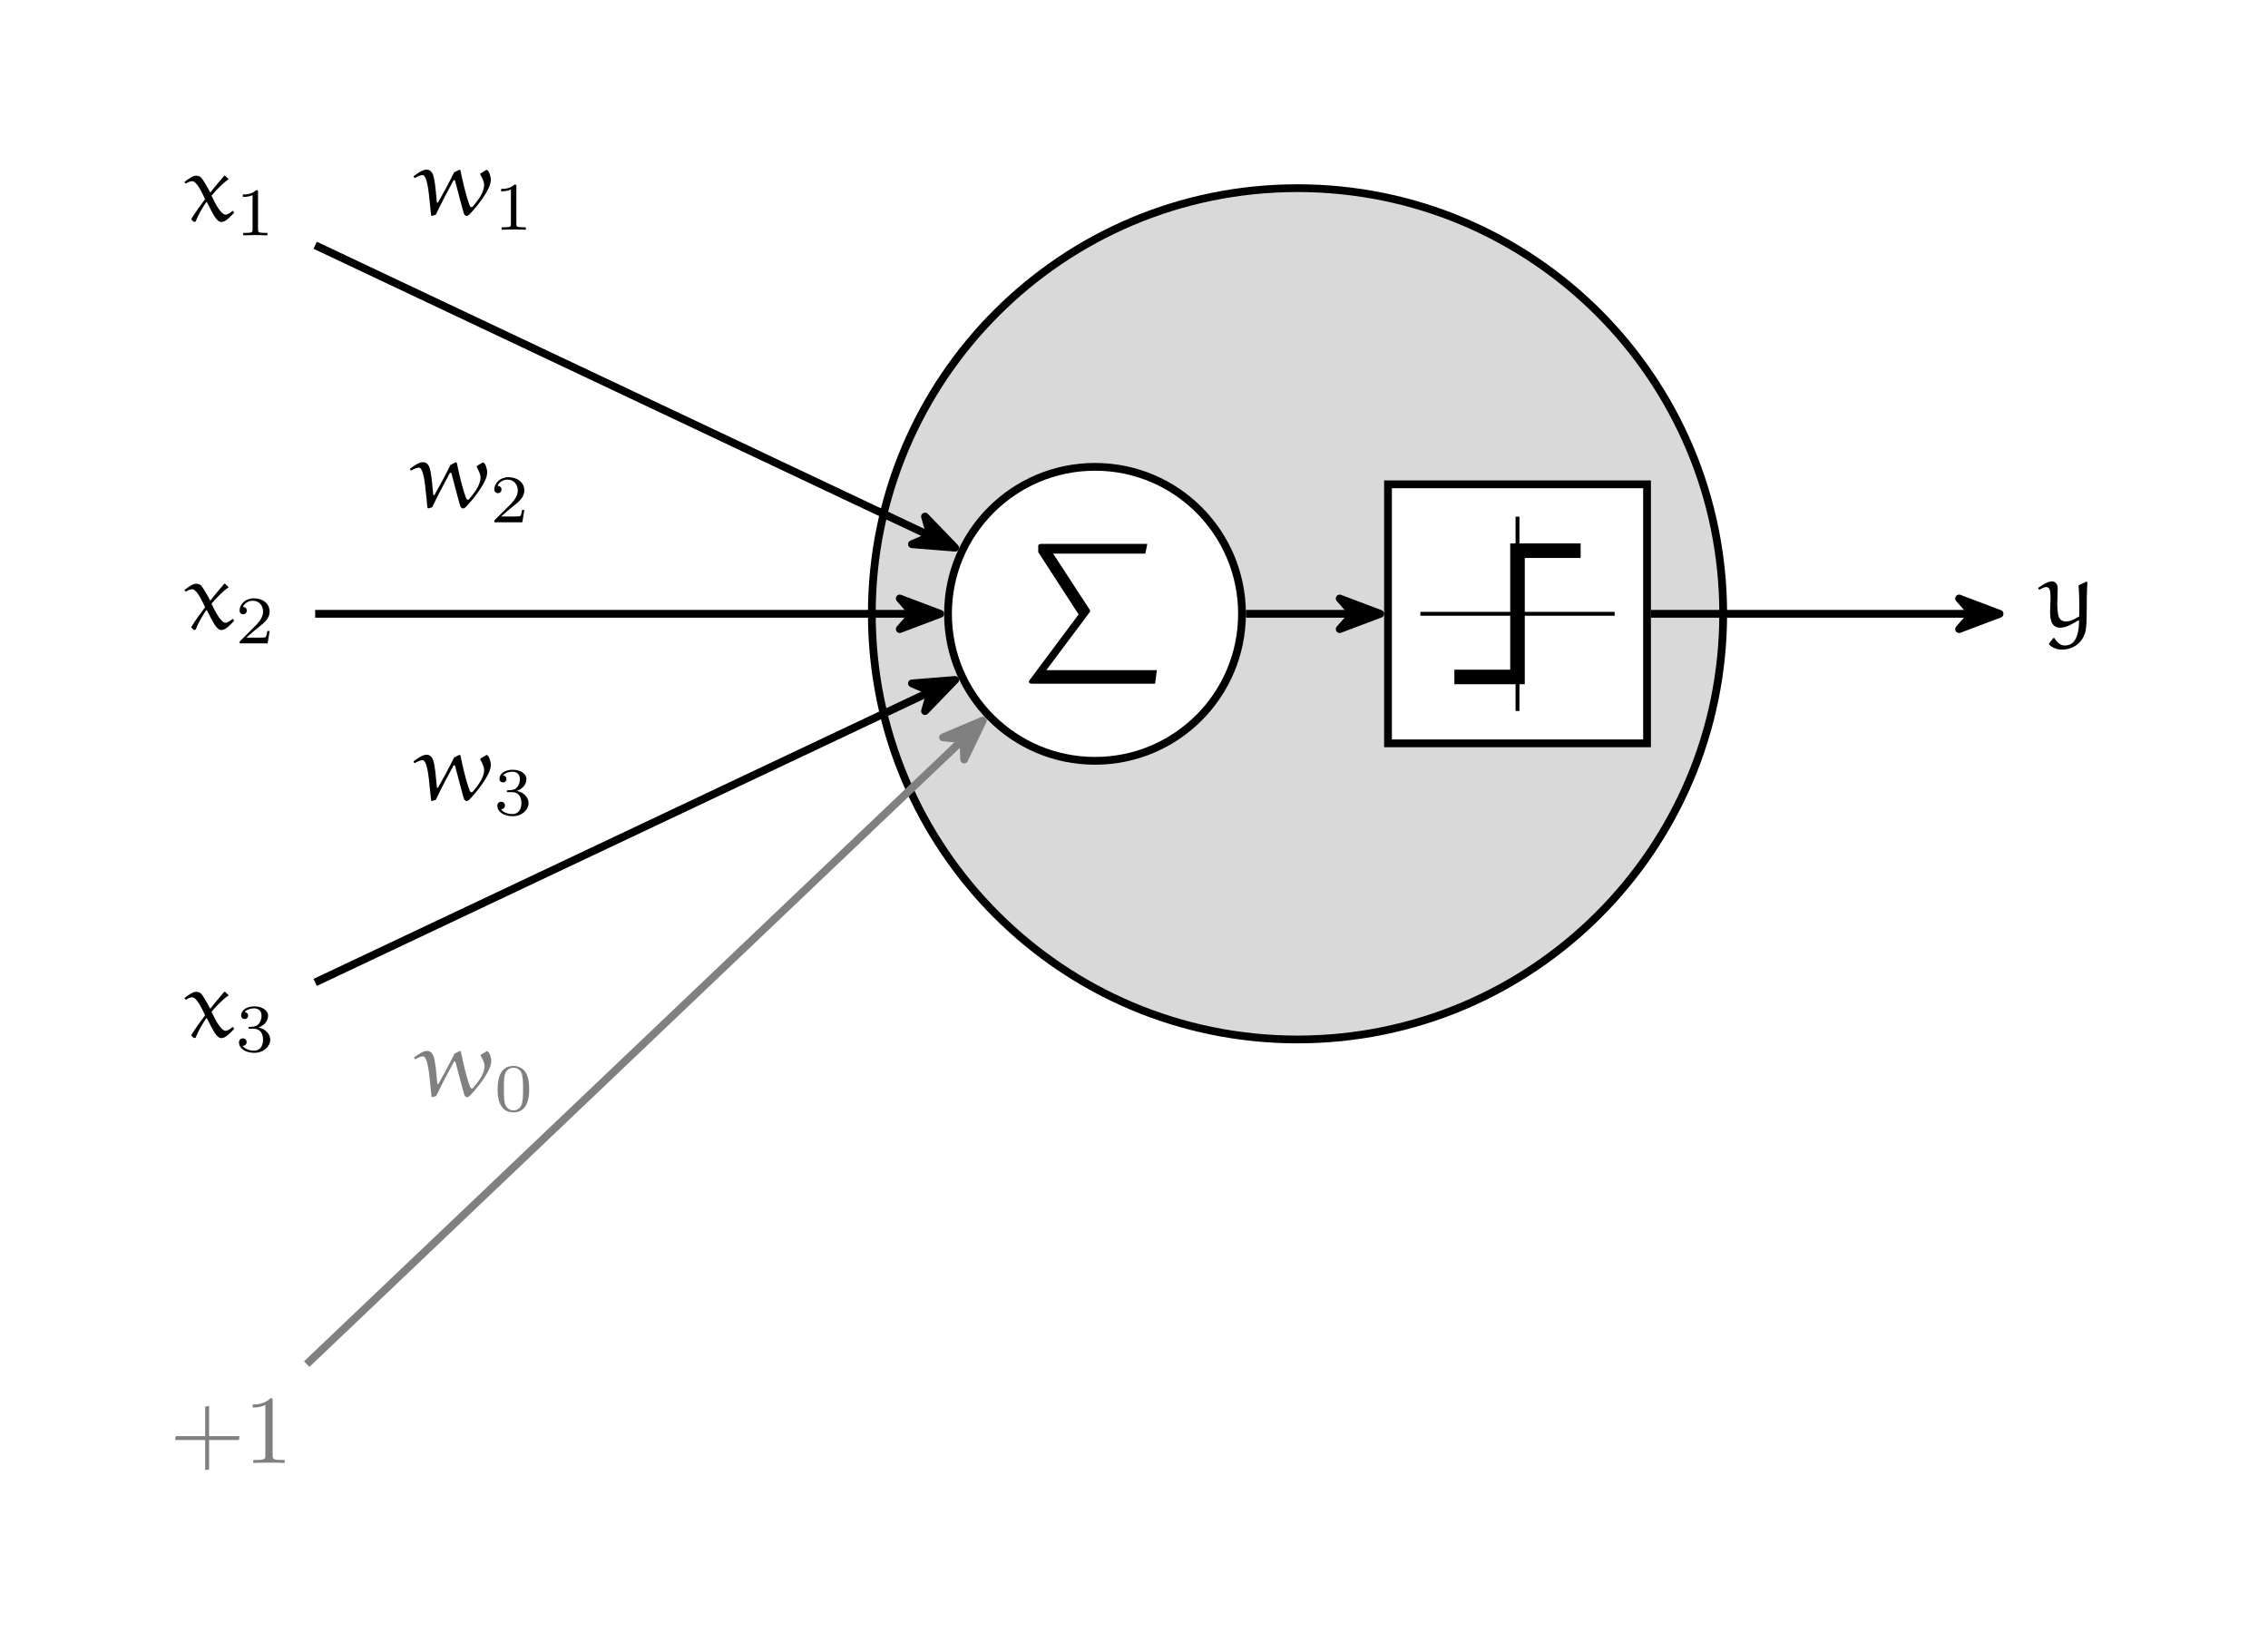
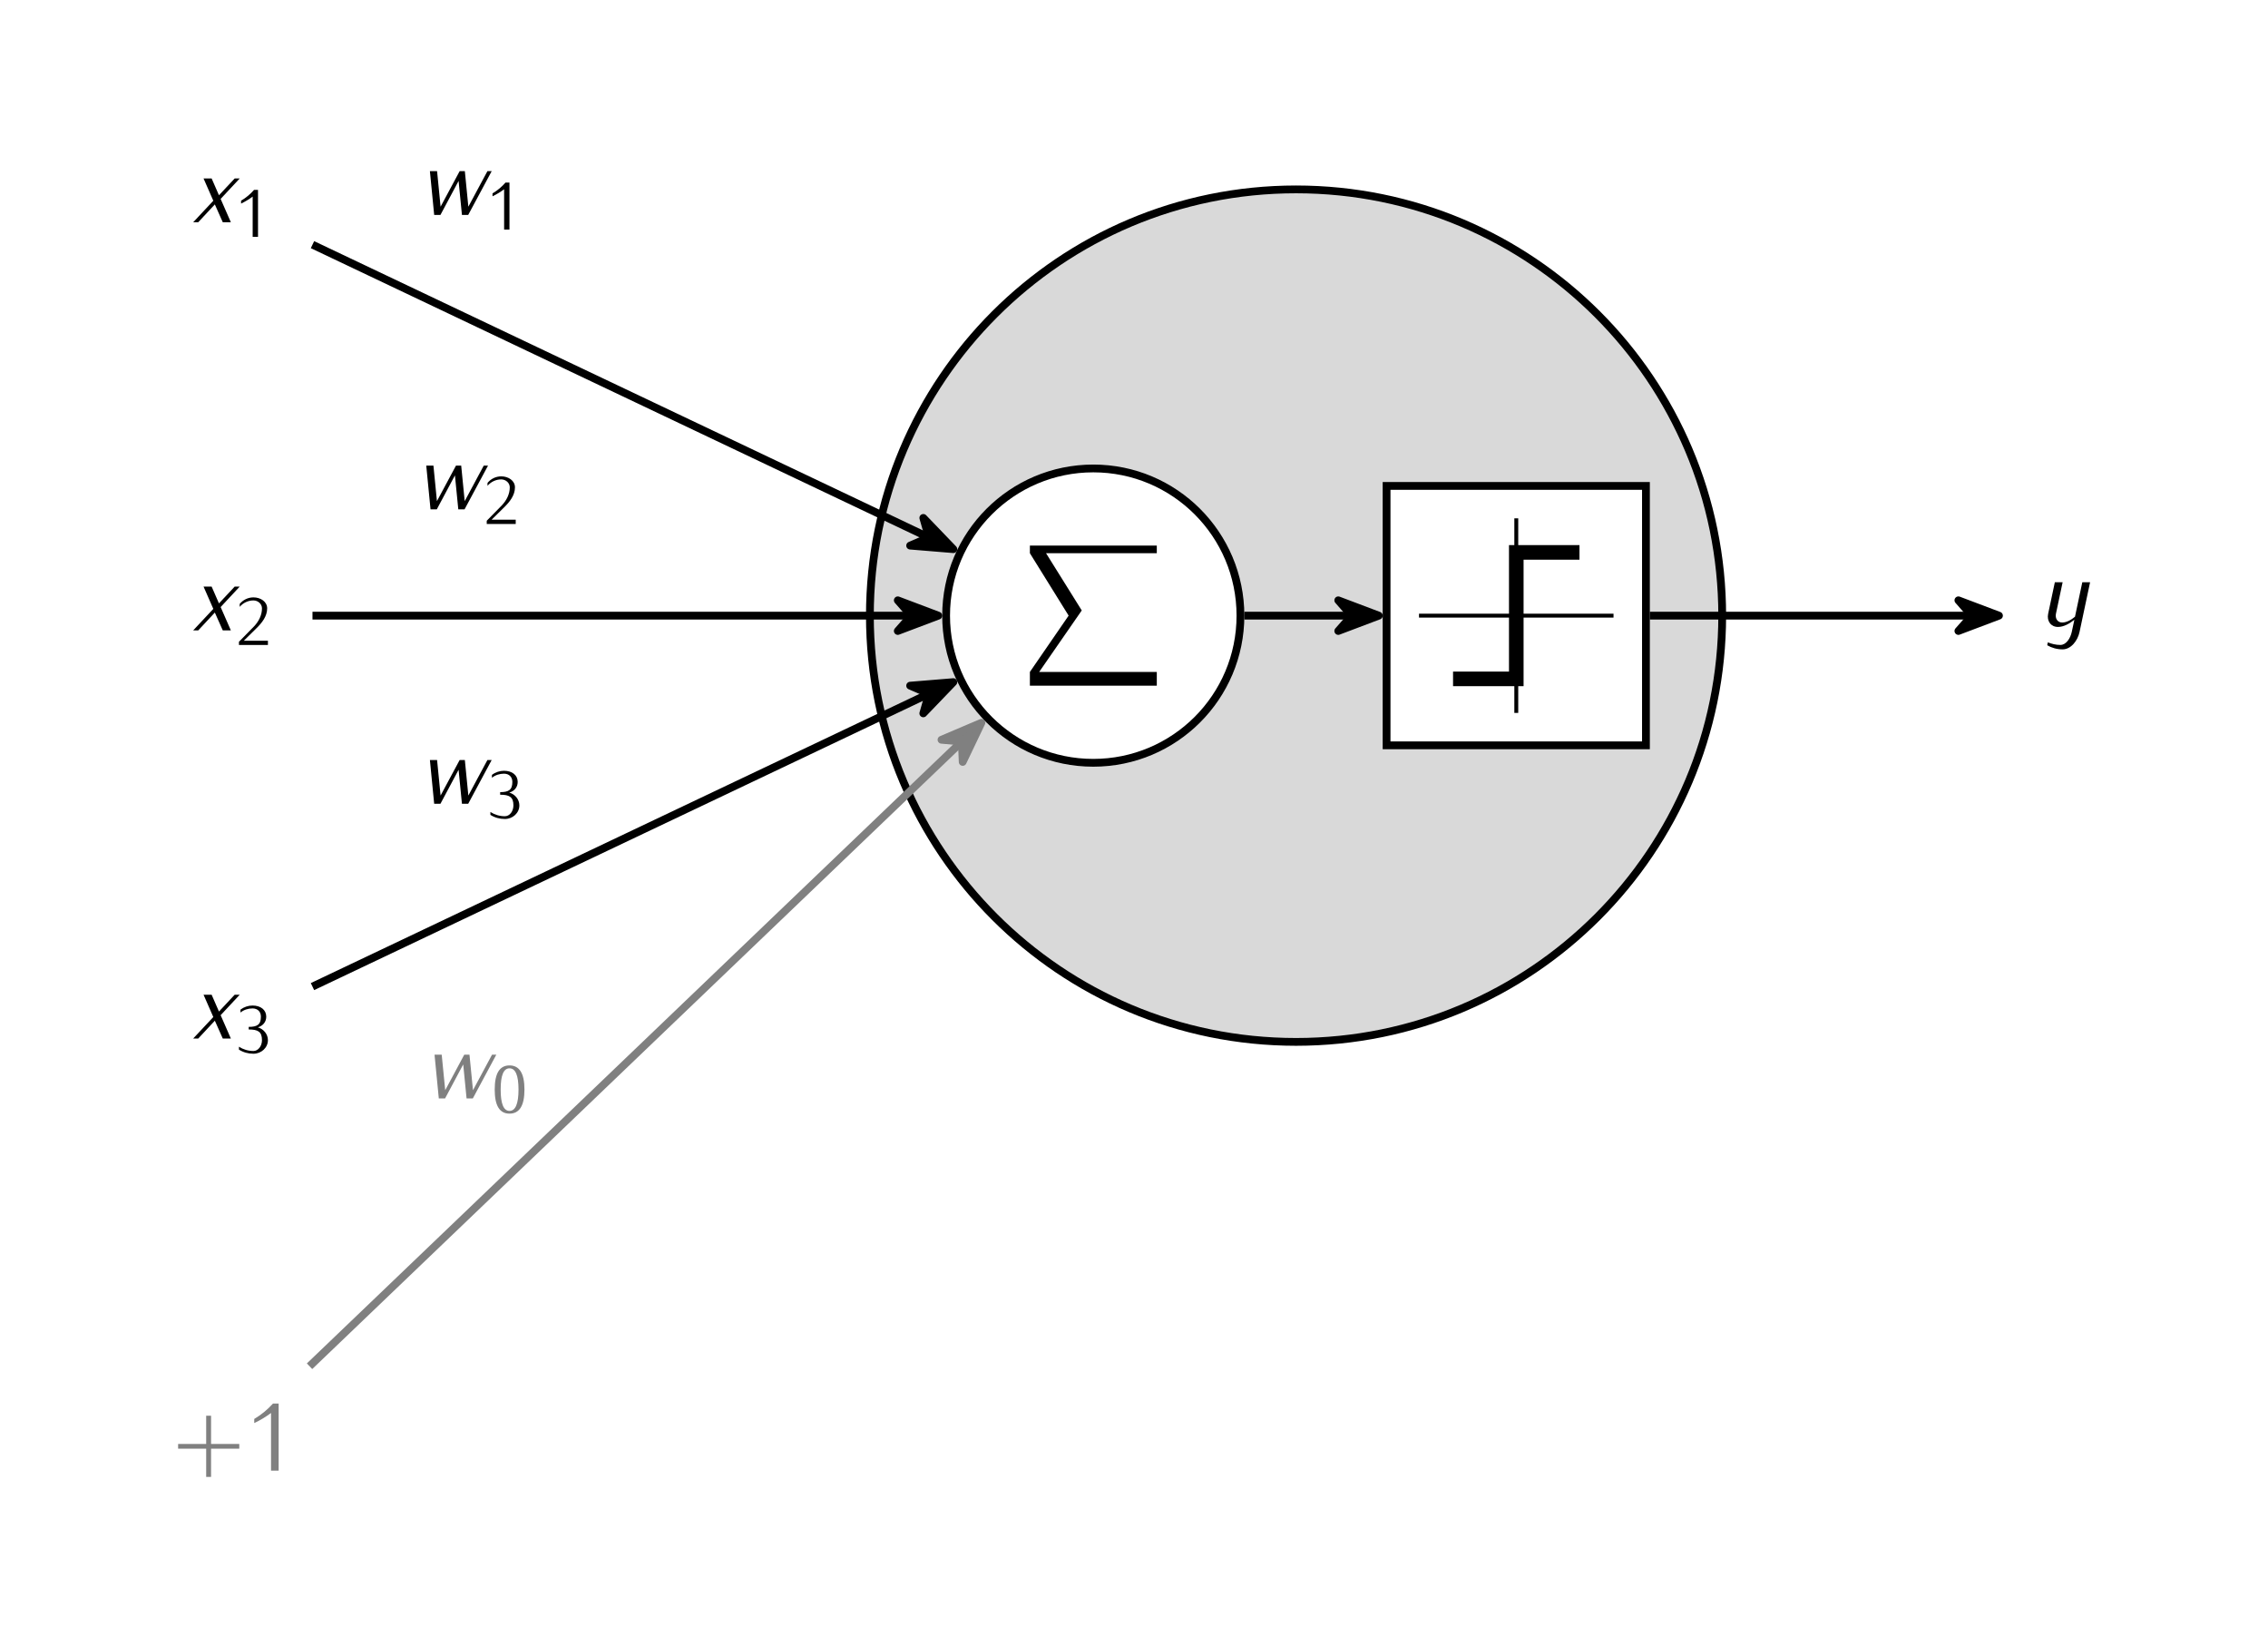
- <svg xmlns="http://www.w3.org/2000/svg" xmlns:xlink="http://www.w3.org/1999/xlink" width="232.604" height="168.365" viewBox="0 0 232.604 168.365">
+ <svg xmlns="http://www.w3.org/2000/svg" xmlns:xlink="http://www.w3.org/1999/xlink" width="232.311" height="168.49" viewBox="0 0 232.311 168.49">
  <defs>
    <g>
      <g id="glyph-0-0">
-         <path d="M 0.969 1.812 C 1.234 2.094 1.766 2.328 2.234 2.328 C 3.297 2.328 4.328 1.781 4.688 0.484 C 4.906 -0.453 4.75 -2.578 4.891 -4.609 L 4.781 -4.641 L 3.984 -4.266 C 4.031 -3.578 4.062 -2.859 4.062 -2.141 C 4.062 -1.781 4.062 -1.422 4.047 -1.078 C 3.672 -0.859 3.188 -0.562 2.719 -0.562 C 2.469 -0.562 2.234 -0.625 2.078 -0.812 C 1.922 -1.031 1.828 -1.328 1.797 -2.25 C 1.797 -2.828 1.844 -3.406 1.844 -3.969 C 1.844 -4.344 1.641 -4.672 1.219 -4.672 C 0.75 -4.672 -0.031 -4.094 -0.172 -4 L -0.062 -3.812 C 0.172 -3.922 0.484 -4.094 0.641 -4.094 C 1.062 -4.094 1.109 -3.656 1.109 -2.938 C 1.109 -2.438 1.062 -2.016 1.062 -1.562 C 1.062 -0.891 1.141 0.078 2.109 0.078 C 2.734 0.078 3.422 -0.344 3.984 -0.688 L 4.031 -0.641 C 4.031 -0.312 4.016 0.016 3.953 0.344 C 3.859 0.906 3.625 1.906 2.547 1.906 C 2.109 1.906 1.719 1.531 1.516 1.141 L 1.391 1.141 L 0.953 1.703 Z M 0.969 1.812 " />
+         <path d="M 4.141 0.594 L 5.219 -4.484 L 4.422 -4.484 L 3.672 -0.953 C 3.281 -0.625 2.812 -0.359 2.359 -0.359 C 1.891 -0.359 1.625 -0.766 1.719 -1.25 L 2.406 -4.484 L 1.609 -4.484 L 0.922 -1.25 C 0.766 -0.516 1.203 0.094 1.922 0.094 C 2.516 0.094 3.094 -0.234 3.609 -0.641 L 3.344 0.594 C 3.203 1.266 2.766 1.938 2.172 1.938 C 1.719 1.938 1.281 1.828 0.891 1.672 L 0.828 1.969 C 1.281 2.234 1.828 2.391 2.406 2.391 C 3.25 2.391 3.953 1.516 4.141 0.594 Z M 4.141 0.594 " />
      </g>
      <g id="glyph-0-1">
-         <path d="M 4.203 -4.609 C 4.188 -4.625 4.172 -4.625 4.141 -4.625 C 4.109 -4.625 4.094 -4.625 4.094 -4.609 C 3.656 -4.094 3.062 -3.406 2.703 -2.922 L 2.641 -2.938 C 2.359 -3.484 1.938 -4.203 1.734 -4.438 C 1.594 -4.578 1.359 -4.625 1.203 -4.625 C 0.875 -4.625 0.375 -4.25 0.016 -3.984 L 0.156 -3.812 C 0.344 -3.922 0.594 -4.062 0.797 -4.062 C 1.281 -4.062 1.766 -2.984 2.141 -2.219 C 1.656 -1.578 1.156 -0.891 0.734 -0.203 L 0.734 -0.125 L 1 0.125 L 1.172 0.078 C 1.469 -0.688 1.859 -1.312 2.25 -1.906 L 2.328 -1.906 C 2.984 -0.625 3.312 0.125 3.828 0.125 C 4.25 0.125 4.75 -0.438 5.109 -0.812 L 5.031 -1 L 4.938 -1 C 4.75 -0.844 4.469 -0.625 4.234 -0.625 C 3.797 -0.625 3.203 -1.688 2.797 -2.578 C 3.312 -3.188 3.953 -3.844 4.516 -4.234 C 4.531 -4.234 4.547 -4.25 4.547 -4.281 C 4.547 -4.281 4.531 -4.312 4.516 -4.312 Z M 4.203 -4.609 " />
+         <path d="M 3.969 0 L 2.922 -2.391 L 4.875 -4.484 L 4.359 -4.484 L 2.75 -2.766 L 2 -4.484 L 1.172 -4.484 L 2.172 -2.203 L 0.109 0 L 0.625 0 L 2.328 -1.828 L 3.141 0 Z M 3.969 0 " />
      </g>
      <g id="glyph-0-2">
-         <path d="M 6.734 -4.141 C 6.906 -3.844 7.109 -3.438 7.109 -3.109 C 7.109 -2.297 6.484 -1.547 5.969 -0.906 C 5.938 -0.875 5.859 -0.812 5.828 -0.812 C 5.734 -0.812 5.672 -0.891 5.641 -0.953 C 5.203 -2.141 4.938 -3.375 4.672 -4.625 L 4.562 -4.656 L 4.031 -4.391 C 3.516 -3.344 2.953 -2.297 2.375 -1.281 L 2.266 -1.297 C 2.172 -2.109 2.141 -2.922 1.984 -3.719 C 1.906 -4.125 1.75 -4.672 1.203 -4.672 C 0.797 -4.672 0.266 -4.281 -0.125 -4 L -0.047 -3.797 C 0.234 -3.938 0.562 -4.109 0.781 -4.109 C 0.891 -4.109 1.219 -4.109 1.438 -2.219 L 1.672 0.016 L 1.75 0.078 L 2.156 -0.047 C 2.719 -1.234 3.391 -2.516 3.953 -3.531 C 3.953 -3.562 4.016 -3.594 4.062 -3.594 C 4.109 -3.594 4.125 -3.531 4.141 -3.484 C 4.438 -2.359 4.891 -0.609 5.047 -0.125 C 5.078 -0.047 5.203 0.078 5.312 0.078 C 5.438 0.078 5.562 -0.031 5.656 -0.125 C 6.234 -0.75 6.781 -1.422 7.234 -2.156 C 7.516 -2.625 7.797 -3.125 7.797 -3.672 C 7.797 -3.922 7.609 -4.641 7.359 -4.641 C 7.344 -4.641 7.312 -4.641 7.312 -4.625 L 6.734 -4.281 C 6.719 -4.266 6.719 -4.234 6.719 -4.203 C 6.719 -4.188 6.719 -4.172 6.734 -4.141 Z M 6.734 -4.141 " />
+         <path d="M 7.391 -4.484 L 6.953 -4.484 L 5 -0.844 L 4.641 -4.484 L 4.109 -4.484 L 2.156 -0.844 L 1.797 -4.484 L 1.062 -4.484 L 1.5 0 L 2.141 0 L 4 -3.484 L 4.344 0 L 4.984 0 Z M 7.391 -4.484 " />
      </g>
      <g id="glyph-1-0">
-         <path d="M 3.516 -1.266 L 3.281 -1.266 C 3.266 -1.109 3.188 -0.703 3.094 -0.641 C 3.047 -0.594 2.516 -0.594 2.406 -0.594 L 1.125 -0.594 C 1.859 -1.234 2.109 -1.438 2.516 -1.766 C 3.031 -2.172 3.516 -2.609 3.516 -3.266 C 3.516 -4.109 2.781 -4.625 1.891 -4.625 C 1.031 -4.625 0.438 -4.016 0.438 -3.375 C 0.438 -3.031 0.734 -2.984 0.812 -2.984 C 0.969 -2.984 1.172 -3.109 1.172 -3.359 C 1.172 -3.484 1.125 -3.734 0.766 -3.734 C 0.984 -4.219 1.453 -4.375 1.781 -4.375 C 2.484 -4.375 2.844 -3.828 2.844 -3.266 C 2.844 -2.656 2.406 -2.188 2.188 -1.938 L 0.516 -0.266 C 0.438 -0.203 0.438 -0.188 0.438 0 L 3.312 0 Z M 3.516 -1.266 " />
+         <path d="M 3.312 0 L 3.312 -0.438 L 0.844 -0.438 L 2.125 -1.703 C 2.703 -2.266 3.234 -2.938 3.234 -3.75 C 3.234 -4.438 2.562 -4.875 1.828 -4.875 C 1.281 -4.875 0.766 -4.625 0.422 -4.203 L 0.422 -3.906 C 0.781 -4.328 1.297 -4.562 1.828 -4.562 C 2.297 -4.562 2.703 -4.203 2.703 -3.75 C 2.703 -3.062 2.375 -2.422 1.906 -1.922 L 0.344 -0.328 L 0.344 0 Z M 3.312 0 " />
      </g>
      <g id="glyph-1-1">
-         <path d="M 2.328 -4.438 C 2.328 -4.625 2.328 -4.625 2.125 -4.625 C 1.672 -4.188 1.047 -4.188 0.766 -4.188 L 0.766 -3.938 C 0.922 -3.938 1.391 -3.938 1.766 -4.125 L 1.766 -0.578 C 1.766 -0.344 1.766 -0.25 1.078 -0.25 L 0.812 -0.25 L 0.812 0 C 0.938 0 1.797 -0.031 2.047 -0.031 C 2.266 -0.031 3.141 0 3.297 0 L 3.297 -0.25 L 3.031 -0.25 C 2.328 -0.25 2.328 -0.344 2.328 -0.578 Z M 2.328 -4.438 " />
+         <path d="M 2.297 0 L 2.297 -4.812 L 1.891 -4.812 C 1.516 -4.375 1.062 -4 0.562 -3.703 L 0.562 -3.406 C 0.984 -3.609 1.375 -3.844 1.75 -4.125 L 1.75 0 Z M 2.297 0 " />
      </g>
      <g id="glyph-1-2">
-         <path d="M 1.906 -2.328 C 2.453 -2.328 2.844 -1.953 2.844 -1.203 C 2.844 -0.344 2.328 -0.078 1.938 -0.078 C 1.656 -0.078 1.031 -0.156 0.75 -0.578 C 1.078 -0.578 1.156 -0.812 1.156 -0.969 C 1.156 -1.188 0.984 -1.344 0.766 -1.344 C 0.578 -1.344 0.375 -1.219 0.375 -0.938 C 0.375 -0.281 1.094 0.141 1.938 0.141 C 2.906 0.141 3.578 -0.516 3.578 -1.203 C 3.578 -1.75 3.141 -2.297 2.375 -2.453 C 3.094 -2.719 3.359 -3.234 3.359 -3.672 C 3.359 -4.219 2.734 -4.625 1.953 -4.625 C 1.188 -4.625 0.594 -4.25 0.594 -3.688 C 0.594 -3.453 0.75 -3.328 0.953 -3.328 C 1.172 -3.328 1.312 -3.484 1.312 -3.672 C 1.312 -3.875 1.172 -4.031 0.953 -4.047 C 1.203 -4.344 1.672 -4.422 1.938 -4.422 C 2.25 -4.422 2.688 -4.266 2.688 -3.672 C 2.688 -3.375 2.594 -3.047 2.406 -2.844 C 2.188 -2.578 1.984 -2.562 1.641 -2.531 C 1.469 -2.516 1.453 -2.516 1.422 -2.516 C 1.406 -2.516 1.344 -2.5 1.344 -2.422 C 1.344 -2.328 1.406 -2.328 1.531 -2.328 Z M 1.906 -2.328 " />
+         <path d="M 3.312 -1.328 C 3.312 -1.938 2.875 -2.469 2.281 -2.641 C 2.812 -2.797 3.141 -3.203 3.141 -3.734 C 3.141 -4.422 2.578 -4.875 1.734 -4.875 C 1.297 -4.875 0.844 -4.719 0.5 -4.453 L 0.5 -4.156 C 0.844 -4.438 1.297 -4.578 1.734 -4.578 C 2.25 -4.578 2.594 -4.25 2.594 -3.734 C 2.594 -2.906 2.203 -2.688 1.344 -2.688 L 1.344 -2.422 C 2.281 -2.422 2.703 -2.203 2.703 -1.328 C 2.703 -0.719 2.312 -0.219 1.828 -0.219 C 1.297 -0.219 0.781 -0.375 0.344 -0.656 L 0.344 -0.359 C 0.781 -0.078 1.297 0.062 1.828 0.062 C 2.641 0.062 3.312 -0.562 3.312 -1.328 Z M 3.312 -1.328 " />
      </g>
      <g id="glyph-1-3">
-         <path d="M 3.594 -2.219 C 3.594 -2.984 3.5 -3.547 3.188 -4.031 C 2.969 -4.344 2.531 -4.625 1.984 -4.625 C 0.359 -4.625 0.359 -2.719 0.359 -2.219 C 0.359 -1.719 0.359 0.141 1.984 0.141 C 3.594 0.141 3.594 -1.719 3.594 -2.219 Z M 1.984 -0.062 C 1.656 -0.062 1.234 -0.25 1.094 -0.812 C 1 -1.219 1 -1.797 1 -2.312 C 1 -2.828 1 -3.359 1.094 -3.734 C 1.25 -4.281 1.688 -4.438 1.984 -4.438 C 2.359 -4.438 2.719 -4.203 2.844 -3.797 C 2.953 -3.422 2.969 -2.922 2.969 -2.312 C 2.969 -1.797 2.969 -1.281 2.875 -0.844 C 2.734 -0.203 2.266 -0.062 1.984 -0.062 Z M 1.984 -0.062 " />
+         <path d="M 3.359 -2.406 C 3.359 -4.062 2.844 -4.875 1.828 -4.875 C 0.812 -4.875 0.312 -4.062 0.312 -2.406 C 0.312 -0.75 0.812 0.062 1.828 0.062 C 2.844 0.062 3.359 -0.75 3.359 -2.406 Z M 2.75 -2.406 C 2.75 -0.953 2.438 -0.219 1.828 -0.219 C 1.219 -0.219 0.922 -0.953 0.922 -2.406 C 0.922 -3.859 1.219 -4.578 1.828 -4.578 C 2.438 -4.578 2.75 -3.859 2.75 -2.406 Z M 2.75 -2.406 " />
      </g>
      <g id="glyph-2-0">
-         <path d="M 3.953 -2.75 L 3.953 -5.844 L 3.547 -5.781 L 3.547 -2.75 L 0.531 -2.75 L 0.453 -2.359 L 3.547 -2.359 L 3.547 0.734 L 3.953 0.672 L 3.953 -2.359 L 7.016 -2.359 L 7.062 -2.75 Z M 3.953 -2.75 " />
+         <path d="M 7.016 -2.25 L 7.016 -2.734 L 4.125 -2.734 L 4.125 -5.625 L 3.625 -5.625 L 3.625 -2.734 L 0.75 -2.734 L 0.75 -2.25 L 3.625 -2.25 L 3.625 0.641 L 4.125 0.641 L 4.125 -2.25 Z M 7.016 -2.25 " />
+       </g>
+       <g id="glyph-2-1">
+         <path d="M 3.297 0 L 3.297 -6.875 L 2.719 -6.875 C 2.156 -6.25 1.516 -5.719 0.797 -5.297 L 0.797 -4.875 C 1.406 -5.156 1.969 -5.5 2.516 -5.906 L 2.516 0 Z M 3.297 0 " />
      </g>
      <g id="glyph-3-0">
-         <path d="M 2.938 -6.375 C 2.938 -6.625 2.938 -6.641 2.703 -6.641 C 2.078 -6 1.203 -6 0.891 -6 L 0.891 -5.688 C 1.094 -5.688 1.672 -5.688 2.188 -5.953 L 2.188 -0.781 C 2.188 -0.422 2.156 -0.312 1.266 -0.312 L 0.953 -0.312 L 0.953 0 C 1.297 -0.031 2.156 -0.031 2.562 -0.031 C 2.953 -0.031 3.828 -0.031 4.172 0 L 4.172 -0.312 L 3.859 -0.312 C 2.953 -0.312 2.938 -0.422 2.938 -0.781 Z M 2.938 -6.375 " />
-       </g>
-       <g id="glyph-4-0">
-         <path d="M 6.938 7.125 C 7.047 7 7.078 6.938 7.078 6.891 C 7.078 6.797 7.016 6.719 6.969 6.656 L 3.281 1 L 12.734 1 L 12.938 0 L 2.203 0 C 1.938 0 1.797 0 1.75 0.188 L 1.75 0.844 L 5.891 7.234 L 0.938 13.875 C 0.828 14 0.797 14.062 0.797 14.109 C 0.797 14.344 1 14.344 1.266 14.344 L 13.734 14.344 L 13.922 12.953 L 2.578 12.953 Z M 6.938 7.125 " />
+         <path d="M 14.078 14.344 L 14.078 12.938 L 2.031 12.938 L 6.391 6.641 L 2.734 0.781 L 14.078 0.781 L 14.078 0 L 1.078 0 L 1.078 0.781 L 5.047 7.172 L 1.078 12.938 L 1.078 14.344 Z M 14.078 14.344 " />
      </g>
    </g>
  </defs>
-   <path fill-rule="nonzero" fill="rgb(84.999%, 84.999%, 84.999%)" fill-opacity="1" stroke-width="0.797" stroke-linecap="butt" stroke-linejoin="miter" stroke="rgb(0%, 0%, 0%)" stroke-opacity="1" stroke-miterlimit="10" d="M 21.096 0.001 C 21.096 24.11 1.55 43.657 -22.564 43.657 C -46.673 43.657 -66.22 24.11 -66.22 0.001 C -66.22 -24.112 -46.673 -43.655 -22.564 -43.655 C 1.55 -43.655 21.096 -24.112 21.096 0.001 Z M 21.096 0.001 " transform="matrix(1, 0, 0, -1, 155.634, 62.954)" />
+   <path fill-rule="nonzero" fill="rgb(84.999%, 84.999%, 84.999%)" fill-opacity="1" stroke-width="0.797" stroke-linecap="butt" stroke-linejoin="miter" stroke="rgb(0%, 0%, 0%)" stroke-opacity="1" stroke-miterlimit="10" d="M 21.095 -0.001 C 21.095 24.108 1.552 43.651 -22.557 43.651 C -46.666 43.651 -66.209 24.108 -66.209 -0.001 C -66.209 -24.11 -46.666 -43.653 -22.557 -43.653 C 1.552 -43.653 21.095 -24.11 21.095 -0.001 Z M 21.095 -0.001 " transform="matrix(1, 0, 0, -1, 155.311, 63.046)" />
  <g fill="rgb(0%, 0%, 0%)" fill-opacity="1">
-     <use xlink:href="#glyph-0-0" x="209.193" y="64.299" />
+     <use xlink:href="#glyph-0-0" x="208.869" y="64.11" />
  </g>
  <g fill="rgb(0%, 0%, 0%)" fill-opacity="1">
-     <use xlink:href="#glyph-0-1" x="18.895" y="64.493" />
+     <use xlink:href="#glyph-0-1" x="19.678" y="64.558" />
  </g>
  <g fill="rgb(0%, 0%, 0%)" fill-opacity="1">
-     <use xlink:href="#glyph-1-0" x="24.136" y="65.988" />
+     <use xlink:href="#glyph-1-0" x="24.131" y="66.052" />
  </g>
  <g fill="rgb(0%, 0%, 0%)" fill-opacity="1">
-     <use xlink:href="#glyph-0-1" x="18.895" y="22.642" />
+     <use xlink:href="#glyph-0-1" x="19.678" y="22.761" />
  </g>
  <g fill="rgb(0%, 0%, 0%)" fill-opacity="1">
-     <use xlink:href="#glyph-1-1" x="24.136" y="24.136" />
+     <use xlink:href="#glyph-1-1" x="24.131" y="24.256" />
  </g>
  <g fill="rgb(0%, 0%, 0%)" fill-opacity="1">
-     <use xlink:href="#glyph-0-1" x="18.895" y="106.345" />
+     <use xlink:href="#glyph-0-1" x="19.678" y="106.355" />
  </g>
  <g fill="rgb(0%, 0%, 0%)" fill-opacity="1">
-     <use xlink:href="#glyph-1-2" x="24.136" y="107.839" />
+     <use xlink:href="#glyph-1-2" x="24.131" y="107.849" />
  </g>
  <g fill="rgb(50%, 50%, 50%)" fill-opacity="1">
-     <use xlink:href="#glyph-2-0" x="17.494" y="150.044" />
+     <use xlink:href="#glyph-2-0" x="17.494" y="150.608" />
+     <use xlink:href="#glyph-2-1" x="25.245" y="150.608" />
+   </g>
+   <path fill="none" stroke-width="0.797" stroke-linecap="butt" stroke-linejoin="miter" stroke="rgb(0%, 0%, 0%)" stroke-opacity="1" stroke-miterlimit="10" d="M -123.303 37.991 L -60.346 8.085 " transform="matrix(1, 0, 0, -1, 155.311, 63.046)" />
+   <path fill-rule="nonzero" fill="rgb(0%, 0%, 0%)" fill-opacity="1" stroke-width="0.797" stroke-linecap="butt" stroke-linejoin="round" stroke="rgb(0%, 0%, 0%)" stroke-opacity="1" stroke-miterlimit="10" d="M 5.442 0 L 1.289 1.57 L 2.666 0.001 L 1.288 -1.57 Z M 5.442 0 " transform="matrix(0.90321, 0.42905, 0.42905, -0.90321, 92.7367, 53.90373)" />
+   <g fill="rgb(0%, 0%, 0%)" fill-opacity="1">
+     <use xlink:href="#glyph-0-2" x="42.973" y="22.012" />
+   </g>
+   <g fill="rgb(0%, 0%, 0%)" fill-opacity="1">
+     <use xlink:href="#glyph-1-1" x="49.887" y="23.507" />
+   </g>
+   <path fill="none" stroke-width="0.797" stroke-linecap="butt" stroke-linejoin="miter" stroke="rgb(0%, 0%, 0%)" stroke-opacity="1" stroke-miterlimit="10" d="M -123.303 -0.001 L -62.17 -0.001 " transform="matrix(1, 0, 0, -1, 155.311, 63.046)" />
+   <path fill-rule="nonzero" fill="rgb(0%, 0%, 0%)" fill-opacity="1" stroke-width="0.797" stroke-linecap="butt" stroke-linejoin="round" stroke="rgb(0%, 0%, 0%)" stroke-opacity="1" stroke-miterlimit="10" d="M 5.439 -0.001 L 1.286 1.569 L 2.665 -0.001 L 1.286 -1.571 Z M 5.439 -0.001 " transform="matrix(1, 0, 0, -1, 90.67463, 63.046)" />
+   <g fill="rgb(0%, 0%, 0%)" fill-opacity="1">
+     <use xlink:href="#glyph-0-2" x="42.599" y="52.164" />
+   </g>
+   <g fill="rgb(0%, 0%, 0%)" fill-opacity="1">
+     <use xlink:href="#glyph-1-0" x="49.513" y="53.658" />
+   </g>
+   <path fill="none" stroke-width="0.797" stroke-linecap="butt" stroke-linejoin="miter" stroke="rgb(0%, 0%, 0%)" stroke-opacity="1" stroke-miterlimit="10" d="M -123.303 -37.989 L -60.346 -8.083 " transform="matrix(1, 0, 0, -1, 155.311, 63.046)" />
+   <path fill-rule="nonzero" fill="rgb(0%, 0%, 0%)" fill-opacity="1" stroke-width="0.797" stroke-linecap="butt" stroke-linejoin="round" stroke="rgb(0%, 0%, 0%)" stroke-opacity="1" stroke-miterlimit="10" d="M 5.441 -0.002 L 1.288 1.569 L 2.665 -0.002 L 1.288 -1.571 Z M 5.441 -0.002 " transform="matrix(0.90321, -0.42905, -0.42905, -0.90321, 92.7367, 72.18827)" />
+   <g fill="rgb(0%, 0%, 0%)" fill-opacity="1">
+     <use xlink:href="#glyph-0-2" x="42.973" y="82.315" />
+   </g>
+   <g fill="rgb(0%, 0%, 0%)" fill-opacity="1">
+     <use xlink:href="#glyph-1-2" x="49.887" y="83.809" />
+   </g>
+   <path fill="none" stroke-width="0.797" stroke-linecap="butt" stroke-linejoin="miter" stroke="rgb(50%, 50%, 50%)" stroke-opacity="1" stroke-miterlimit="10" d="M -123.604 -76.868 L -56.936 -13.032 " transform="matrix(1, 0, 0, -1, 155.311, 63.046)" />
+   <path fill-rule="nonzero" fill="rgb(50%, 50%, 50%)" fill-opacity="1" stroke-width="0.797" stroke-linecap="butt" stroke-linejoin="round" stroke="rgb(50%, 50%, 50%)" stroke-opacity="1" stroke-miterlimit="10" d="M 5.442 0.001 L 1.288 1.571 L 2.665 -0.001 L 1.287 -1.57 Z M 5.442 0.001 " transform="matrix(0.72224, -0.69157, -0.69157, -0.72224, 96.59388, 77.78369)" />
+   <g fill="rgb(50%, 50%, 50%)" fill-opacity="1">
+     <use xlink:href="#glyph-0-2" x="43.447" y="112.49" />
  </g>
  <g fill="rgb(50%, 50%, 50%)" fill-opacity="1">
-     <use xlink:href="#glyph-3-0" x="25.025" y="150.044" />
+     <use xlink:href="#glyph-1-3" x="50.361" y="113.984" />
  </g>
-   <path fill="none" stroke-width="0.797" stroke-linecap="butt" stroke-linejoin="miter" stroke="rgb(0%, 0%, 0%)" stroke-opacity="1" stroke-miterlimit="10" d="M -123.31 37.802 L -60.372 8.056 " transform="matrix(1, 0, 0, -1, 155.634, 62.954)" />
-   <path fill-rule="nonzero" fill="rgb(0%, 0%, 0%)" fill-opacity="1" stroke-width="0.797" stroke-linecap="butt" stroke-linejoin="round" stroke="rgb(0%, 0%, 0%)" stroke-opacity="1" stroke-miterlimit="10" d="M 5.441 0 L 1.285 1.57 L 2.662 0 L 1.287 -1.57 Z M 5.441 0 " transform="matrix(0.90404, 0.4273, 0.4273, -0.90404, 93.03425, 53.84704)" />
+   <path fill="none" stroke-width="0.797" stroke-linecap="butt" stroke-linejoin="miter" stroke="rgb(0%, 0%, 0%)" stroke-opacity="1" stroke-miterlimit="10" d="M 13.681 -0.001 L 46.466 -0.001 " transform="matrix(1, 0, 0, -1, 155.311, 63.046)" />
+   <path fill-rule="nonzero" fill="rgb(0%, 0%, 0%)" fill-opacity="1" stroke-width="0.797" stroke-linecap="butt" stroke-linejoin="round" stroke="rgb(0%, 0%, 0%)" stroke-opacity="1" stroke-miterlimit="10" d="M 5.442 -0.001 L 1.286 1.569 L 2.664 -0.001 L 1.286 -1.571 Z M 5.442 -0.001 " transform="matrix(1, 0, 0, -1, 199.3121, 63.046)" />
+   <path fill-rule="nonzero" fill="rgb(100%, 100%, 100%)" fill-opacity="1" stroke-width="0.797" stroke-linecap="butt" stroke-linejoin="miter" stroke="rgb(0%, 0%, 0%)" stroke-opacity="1" stroke-miterlimit="10" d="M -13.284 -13.282 L 13.283 -13.282 L 13.283 13.284 L -13.284 13.284 Z M -13.284 -13.282 " transform="matrix(1, 0, 0, -1, 155.311, 63.046)" />
+   <path fill-rule="nonzero" fill="rgb(100%, 100%, 100%)" fill-opacity="1" stroke-width="0.797" stroke-linecap="butt" stroke-linejoin="miter" stroke="rgb(0%, 0%, 0%)" stroke-opacity="1" stroke-miterlimit="10" d="M -28.252 -0.001 C -28.252 8.323 -35.002 15.073 -43.327 15.073 C -51.651 15.073 -58.401 8.323 -58.401 -0.001 C -58.401 -8.325 -51.651 -15.071 -43.327 -15.071 C -35.002 -15.071 -28.252 -8.325 -28.252 -0.001 Z M -28.252 -0.001 " transform="matrix(1, 0, 0, -1, 155.311, 63.046)" />
  <g fill="rgb(0%, 0%, 0%)" fill-opacity="1">
-     <use xlink:href="#glyph-0-2" x="42.542" y="22.067" />
+     <use xlink:href="#glyph-3-0" x="104.413" y="55.873" />
  </g>
-   <g fill="rgb(0%, 0%, 0%)" fill-opacity="1">
-     <use xlink:href="#glyph-1-1" x="50.632" y="23.561" />
-   </g>
-   <path fill="none" stroke-width="0.797" stroke-linecap="butt" stroke-linejoin="miter" stroke="rgb(0%, 0%, 0%)" stroke-opacity="1" stroke-miterlimit="10" d="M -123.31 0.001 L -62.181 0.001 " transform="matrix(1, 0, 0, -1, 155.634, 62.954)" />
-   <path fill-rule="nonzero" fill="rgb(0%, 0%, 0%)" fill-opacity="1" stroke-width="0.797" stroke-linecap="butt" stroke-linejoin="round" stroke="rgb(0%, 0%, 0%)" stroke-opacity="1" stroke-miterlimit="10" d="M 5.44 0.001 L 1.288 1.571 L 2.663 0.001 L 1.288 -1.569 Z M 5.44 0.001 " transform="matrix(1, 0, 0, -1, 90.98935, 62.954)" />
-   <g fill="rgb(0%, 0%, 0%)" fill-opacity="1">
-     <use xlink:href="#glyph-0-2" x="42.171" y="52.071" />
-   </g>
-   <g fill="rgb(0%, 0%, 0%)" fill-opacity="1">
-     <use xlink:href="#glyph-1-0" x="50.26" y="53.566" />
-   </g>
-   <path fill="none" stroke-width="0.797" stroke-linecap="butt" stroke-linejoin="miter" stroke="rgb(0%, 0%, 0%)" stroke-opacity="1" stroke-miterlimit="10" d="M -123.31 -37.804 L -60.372 -8.054 " transform="matrix(1, 0, 0, -1, 155.634, 62.954)" />
-   <path fill-rule="nonzero" fill="rgb(0%, 0%, 0%)" fill-opacity="1" stroke-width="0.797" stroke-linecap="butt" stroke-linejoin="round" stroke="rgb(0%, 0%, 0%)" stroke-opacity="1" stroke-miterlimit="10" d="M 5.442 0.001 L 1.288 1.571 L 2.663 0.001 L 1.286 -1.569 Z M 5.442 0.001 " transform="matrix(0.90404, -0.4273, -0.4273, -0.90404, 93.03425, 72.06096)" />
-   <g fill="rgb(0%, 0%, 0%)" fill-opacity="1">
-     <use xlink:href="#glyph-0-2" x="42.542" y="82.076" />
-   </g>
-   <g fill="rgb(0%, 0%, 0%)" fill-opacity="1">
-     <use xlink:href="#glyph-1-2" x="50.632" y="83.571" />
-   </g>
-   <path fill="none" stroke-width="0.797" stroke-linecap="butt" stroke-linejoin="miter" stroke="rgb(50%, 50%, 50%)" stroke-opacity="1" stroke-miterlimit="10" d="M -124.177 -76.952 L -56.982 -12.995 " transform="matrix(1, 0, 0, -1, 155.634, 62.954)" />
-   <path fill-rule="nonzero" fill="rgb(50%, 50%, 50%)" fill-opacity="1" stroke-width="0.797" stroke-linecap="butt" stroke-linejoin="round" stroke="rgb(50%, 50%, 50%)" stroke-opacity="1" stroke-miterlimit="10" d="M 5.439 0.001 L 1.286 1.57 L 2.665 -0.001 L 1.289 -1.572 Z M 5.439 0.001 " transform="matrix(0.7243, -0.68939, -0.68939, -0.7243, 96.86607, 77.64852)" />
-   <g fill="rgb(50%, 50%, 50%)" fill-opacity="1">
-     <use xlink:href="#glyph-0-2" x="42.587" y="112.452" />
-   </g>
-   <g fill="rgb(50%, 50%, 50%)" fill-opacity="1">
-     <use xlink:href="#glyph-1-3" x="50.677" y="113.946" />
-   </g>
-   <path fill="none" stroke-width="0.797" stroke-linecap="butt" stroke-linejoin="miter" stroke="rgb(0%, 0%, 0%)" stroke-opacity="1" stroke-miterlimit="10" d="M 13.682 0.001 L 46.468 0.001 " transform="matrix(1, 0, 0, -1, 155.634, 62.954)" />
-   <path fill-rule="nonzero" fill="rgb(0%, 0%, 0%)" fill-opacity="1" stroke-width="0.797" stroke-linecap="butt" stroke-linejoin="round" stroke="rgb(0%, 0%, 0%)" stroke-opacity="1" stroke-miterlimit="10" d="M 5.439 0.001 L 1.286 1.571 L 2.665 0.001 L 1.286 -1.569 Z M 5.439 0.001 " transform="matrix(1, 0, 0, -1, 199.6356, 62.954)" />
-   <path fill-rule="nonzero" fill="rgb(100%, 100%, 100%)" fill-opacity="1" stroke-width="0.797" stroke-linecap="butt" stroke-linejoin="miter" stroke="rgb(0%, 0%, 0%)" stroke-opacity="1" stroke-miterlimit="10" d="M -13.282 -13.284 L 13.284 -13.284 L 13.284 13.282 L -13.282 13.282 Z M -13.282 -13.284 " transform="matrix(1, 0, 0, -1, 155.634, 62.954)" />
-   <path fill-rule="nonzero" fill="rgb(100%, 100%, 100%)" fill-opacity="1" stroke-width="0.797" stroke-linecap="butt" stroke-linejoin="miter" stroke="rgb(0%, 0%, 0%)" stroke-opacity="1" stroke-miterlimit="10" d="M -28.255 0.001 C -28.255 8.325 -35.005 15.075 -43.329 15.075 C -51.657 15.075 -58.407 8.325 -58.407 0.001 C -58.407 -8.327 -51.657 -15.077 -43.329 -15.077 C -35.005 -15.077 -28.255 -8.327 -28.255 0.001 Z M -28.255 0.001 " transform="matrix(1, 0, 0, -1, 155.634, 62.954)" />
-   <g fill="rgb(0%, 0%, 0%)" fill-opacity="1">
-     <use xlink:href="#glyph-4-0" x="104.729" y="55.781" />
-   </g>
-   <path fill="none" stroke-width="0.797" stroke-linecap="butt" stroke-linejoin="miter" stroke="rgb(0%, 0%, 0%)" stroke-opacity="1" stroke-miterlimit="10" d="M -27.857 0.001 L -17.056 0.001 " transform="matrix(1, 0, 0, -1, 155.634, 62.954)" />
-   <path fill-rule="nonzero" fill="rgb(0%, 0%, 0%)" fill-opacity="1" stroke-width="0.797" stroke-linecap="butt" stroke-linejoin="round" stroke="rgb(0%, 0%, 0%)" stroke-opacity="1" stroke-miterlimit="10" d="M 5.442 0.001 L 1.285 1.571 L 2.664 0.001 L 1.285 -1.569 Z M 5.442 0.001 " transform="matrix(1, 0, 0, -1, 136.1132, 62.954)" />
-   <path fill="none" stroke-width="0.399" stroke-linecap="butt" stroke-linejoin="miter" stroke="rgb(0%, 0%, 0%)" stroke-opacity="1" stroke-miterlimit="10" d="M -0.001 9.962 L -0.001 -9.964 M -9.962 0.001 L 9.964 0.001 " transform="matrix(1, 0, 0, -1, 155.634, 62.954)" />
-   <path fill="none" stroke-width="1.494" stroke-linecap="butt" stroke-linejoin="miter" stroke="rgb(0%, 0%, 0%)" stroke-opacity="1" stroke-miterlimit="10" d="M 6.475 6.477 L -0.001 6.477 L -0.001 -6.476 L -6.474 -6.476 " transform="matrix(1, 0, 0, -1, 155.634, 62.954)" />
+   <path fill="none" stroke-width="0.797" stroke-linecap="butt" stroke-linejoin="miter" stroke="rgb(0%, 0%, 0%)" stroke-opacity="1" stroke-miterlimit="10" d="M -27.854 -0.001 L -17.057 -0.001 " transform="matrix(1, 0, 0, -1, 155.311, 63.046)" />
+   <path fill-rule="nonzero" fill="rgb(0%, 0%, 0%)" fill-opacity="1" stroke-width="0.797" stroke-linecap="butt" stroke-linejoin="round" stroke="rgb(0%, 0%, 0%)" stroke-opacity="1" stroke-miterlimit="10" d="M 5.44 -0.001 L 1.288 1.569 L 2.663 -0.001 L 1.288 -1.571 Z M 5.44 -0.001 " transform="matrix(1, 0, 0, -1, 135.7902, 63.046)" />
+   <path fill="none" stroke-width="0.399" stroke-linecap="butt" stroke-linejoin="miter" stroke="rgb(0%, 0%, 0%)" stroke-opacity="1" stroke-miterlimit="10" d="M 0.002 9.964 L 0.002 -9.962 M -9.963 -0.001 L 9.962 -0.001 " transform="matrix(1, 0, 0, -1, 155.311, 63.046)" />
+   <path fill="none" stroke-width="1.494" stroke-linecap="butt" stroke-linejoin="miter" stroke="rgb(0%, 0%, 0%)" stroke-opacity="1" stroke-miterlimit="10" d="M 6.474 6.476 L 0.002 6.476 L 0.002 -6.477 L -6.475 -6.477 " transform="matrix(1, 0, 0, -1, 155.311, 63.046)" />
</svg>
